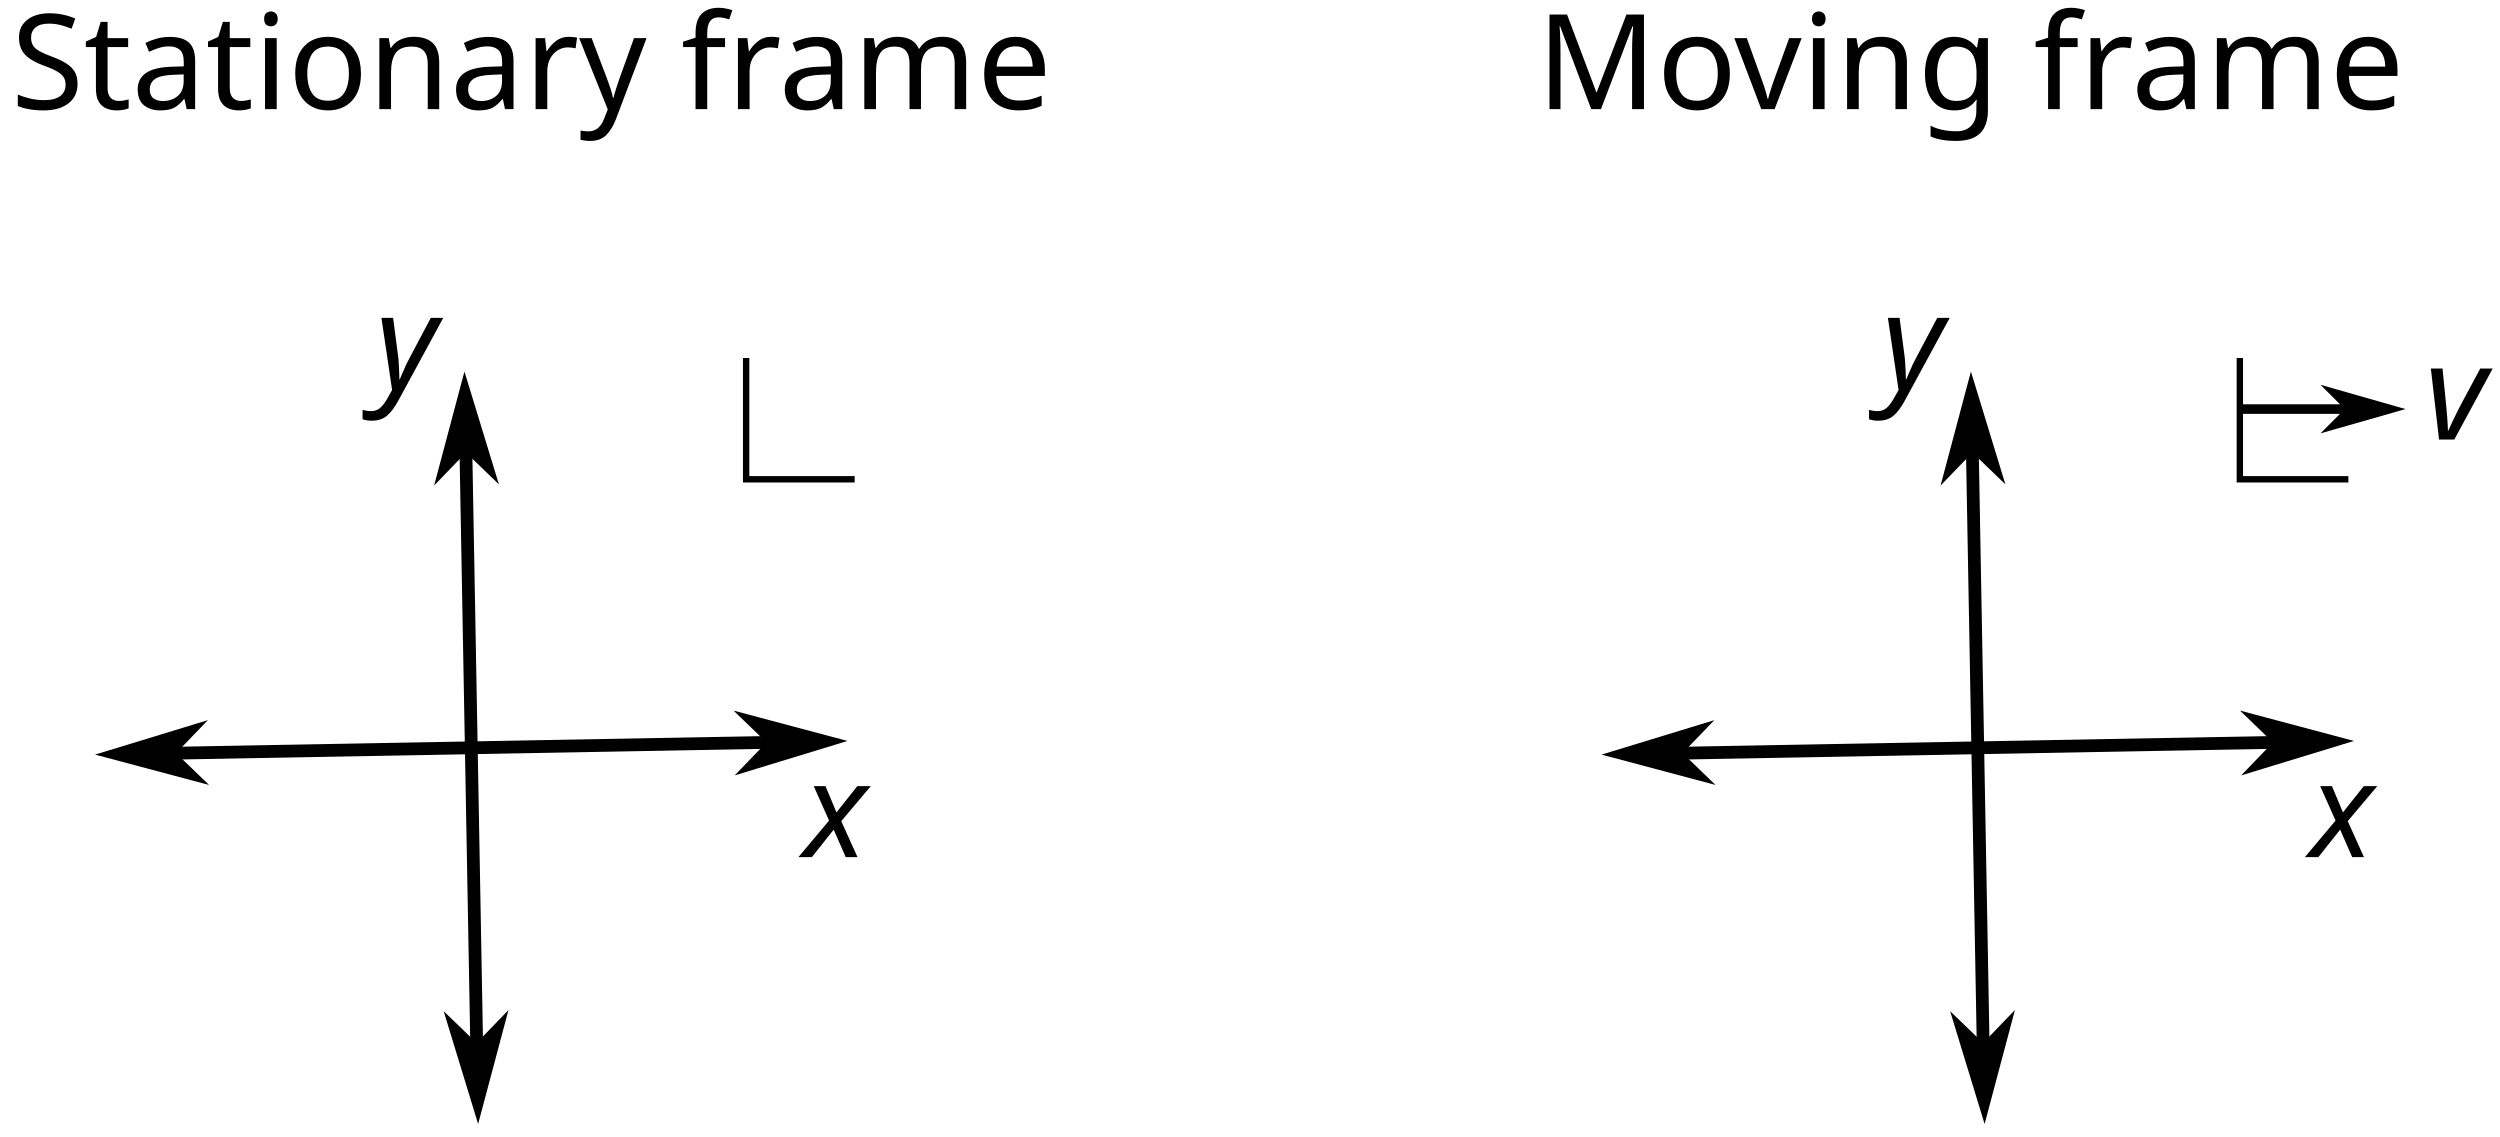
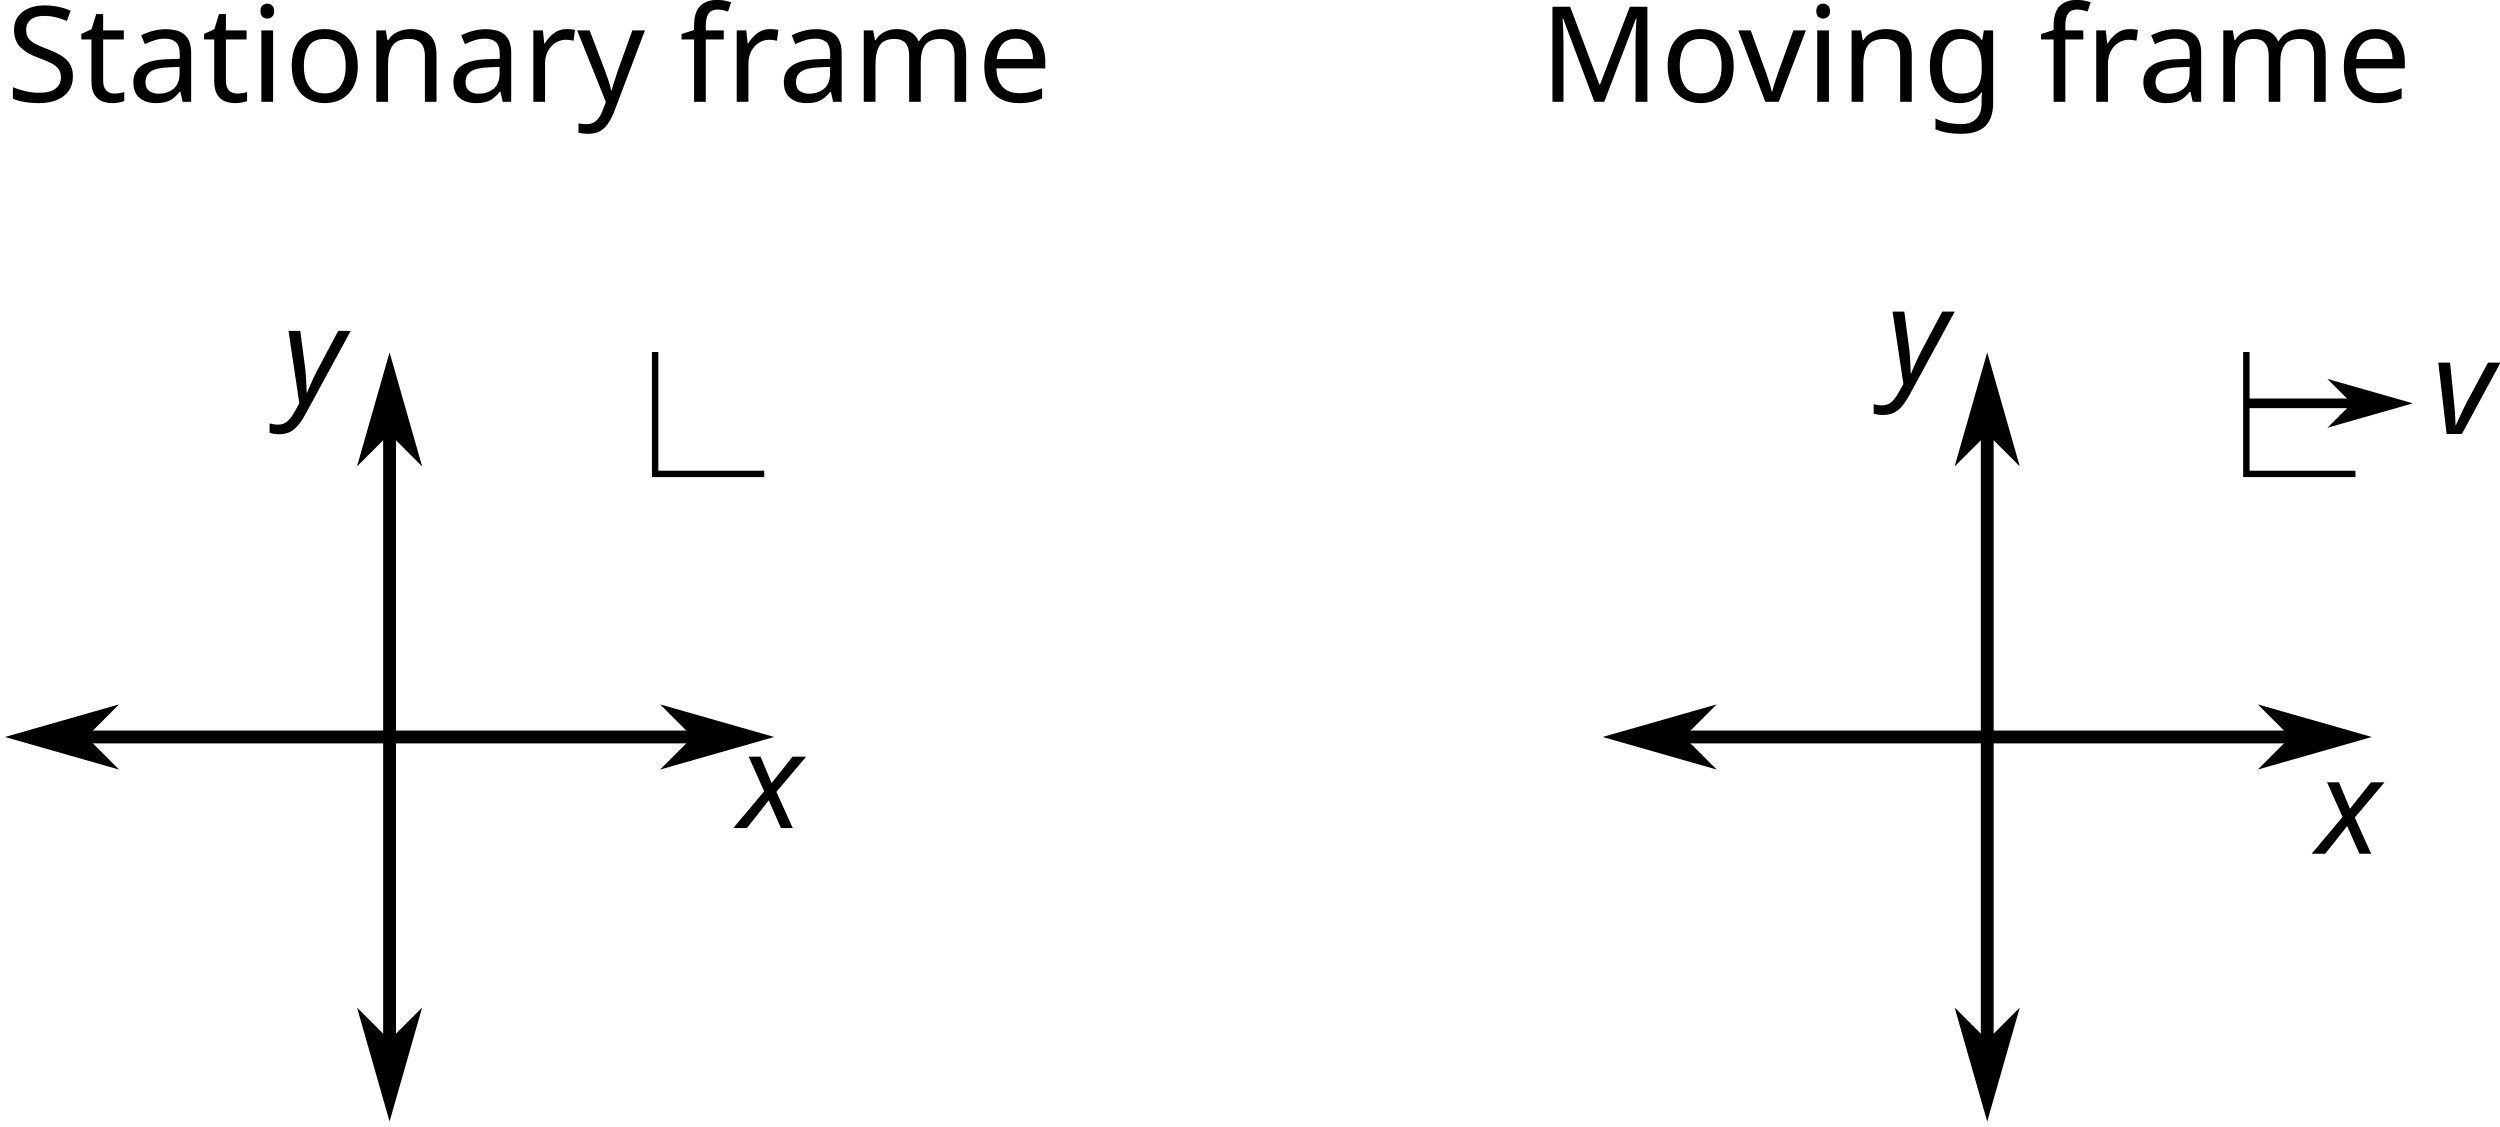
- <svg xmlns="http://www.w3.org/2000/svg" version="1.0" width="391.644" height="178.085" id="svg35">
+ <svg xmlns="http://www.w3.org/2000/svg" version="1.0" width="1004.085" height="452.461" id="svg35">
  <defs id="defs3">
    <marker style="overflow:visible" id="marker1406" refX="0" refY="0" orient="auto">
      <path transform="matrix(-0.4,0,0,-0.4,-4,0)" style="fill:#000000;fill-opacity:1;fill-rule:evenodd;stroke:#000000;stroke-width:1pt;stroke-opacity:1" d="M 0,0 5,-5 -12.5,0 5,5 Z" id="path1404" />
    </marker>
    <marker style="overflow:visible" id="marker1395" refX="0" refY="0" orient="auto">
      <path transform="matrix(-0.4,0,0,-0.4,-4,0)" style="fill:#000000;fill-opacity:1;fill-rule:evenodd;stroke:#000000;stroke-width:1pt;stroke-opacity:1" d="M 0,0 5,-5 -12.5,0 5,5 Z" id="path1393" />
    </marker>
    <marker orient="auto" refY="0" refX="0" id="Arrow1Mstart" style="overflow:visible">
      <path id="path922" d="M 0,0 5,-5 -12.5,0 5,5 Z" style="fill:#000000;fill-opacity:1;fill-rule:evenodd;stroke:#000000;stroke-width:1pt;stroke-opacity:1" transform="matrix(0.4,0,0,0.4,4,0)" />
    </marker>
    <marker orient="auto" refY="0" refX="0" id="Arrow1Mend" style="overflow:visible">
      <path id="path925" d="M 0,0 5,-5 -12.5,0 5,5 Z" style="fill:#000000;fill-opacity:1;fill-rule:evenodd;stroke:#000000;stroke-width:1pt;stroke-opacity:1" transform="matrix(-0.4,0,0,-0.4,-4,0)" />
    </marker>
    <pattern id="EMFhbasepattern" patternUnits="userSpaceOnUse" width="6" height="6" x="0" y="0" />
    <marker orient="auto" refY="0" refX="0" id="Arrow1Mstart-0" style="overflow:visible">
      <path id="path922-2" d="M 0,0 5,-5 -12.5,0 5,5 Z" style="fill:#000000;fill-opacity:1;fill-rule:evenodd;stroke:#000000;stroke-width:1pt;stroke-opacity:1" transform="matrix(0.4,0,0,0.4,4,0)" />
    </marker>
-     <marker orient="auto" refY="0" refX="0" id="Arrow1Mend-7" style="overflow:visible">
-       <path id="path925-8" d="M 0,0 5,-5 -12.5,0 5,5 Z" style="fill:#000000;fill-opacity:1;fill-rule:evenodd;stroke:#000000;stroke-width:1pt;stroke-opacity:1" transform="matrix(-0.4,0,0,-0.4,-4,0)" />
-     </marker>
    <marker orient="auto" refY="0" refX="0" id="Arrow1Mstart-0-3" style="overflow:visible">
      <path id="path922-2-5" d="M 0,0 5,-5 -12.5,0 5,5 Z" style="fill:#000000;fill-opacity:1;fill-rule:evenodd;stroke:#000000;stroke-width:1pt;stroke-opacity:1" transform="matrix(0.4,0,0,0.4,4,0)" />
    </marker>
    <marker orient="auto" refY="0" refX="0" id="Arrow1Mstart-5" style="overflow:visible">
      <path id="path922-6" d="M 0,0 5,-5 -12.5,0 5,5 Z" style="fill:#000000;fill-opacity:1;fill-rule:evenodd;stroke:#000000;stroke-width:1pt;stroke-opacity:1" transform="matrix(0.4,0,0,0.4,4,0)" />
    </marker>
    <marker orient="auto" refY="0" refX="0" id="Arrow1Mend-9" style="overflow:visible">
      <path id="path925-4" d="M 0,0 5,-5 -12.5,0 5,5 Z" style="fill:#000000;fill-opacity:1;fill-rule:evenodd;stroke:#000000;stroke-width:1pt;stroke-opacity:1" transform="matrix(-0.4,0,0,-0.4,-4,0)" />
    </marker>
    <marker orient="auto" refY="0" refX="0" id="Arrow1Mstart-0-1" style="overflow:visible">
      <path id="path922-2-1" d="M 0,0 5,-5 -12.5,0 5,5 Z" style="fill:#000000;fill-opacity:1;fill-rule:evenodd;stroke:#000000;stroke-width:1pt;stroke-opacity:1" transform="matrix(0.4,0,0,0.4,4,0)" />
    </marker>
-     <marker orient="auto" refY="0" refX="0" id="Arrow1Mend-7-2" style="overflow:visible">
-       <path id="path925-8-3" d="M 0,0 5,-5 -12.5,0 5,5 Z" style="fill:#000000;fill-opacity:1;fill-rule:evenodd;stroke:#000000;stroke-width:1pt;stroke-opacity:1" transform="matrix(-0.4,0,0,-0.4,-4,0)" />
-     </marker>
    <marker orient="auto" refY="0" refX="0" id="Arrow1Mstart-00" style="overflow:visible">
      <path id="path922-3" d="M 0,0 5,-5 -12.5,0 5,5 Z" style="fill:#000000;fill-opacity:1;fill-rule:evenodd;stroke:#000000;stroke-width:1pt;stroke-opacity:1" transform="matrix(0.4,0,0,0.4,4,0)" />
    </marker>
    <marker orient="auto" refY="0" refX="0" id="Arrow1Mend-2" style="overflow:visible">
      <path id="path925-1" d="M 0,0 5,-5 -12.5,0 5,5 Z" style="fill:#000000;fill-opacity:1;fill-rule:evenodd;stroke:#000000;stroke-width:1pt;stroke-opacity:1" transform="matrix(-0.4,0,0,-0.4,-4,0)" />
    </marker>
+     <marker orient="auto" refY="0" refX="0" id="marker1189" style="overflow:visible">
+       <path id="path932" d="M 0,0 5,-5 -12.5,0 5,5 Z" style="fill:#000000;fill-opacity:1;fill-rule:evenodd;stroke:#000000;stroke-width:1pt;stroke-opacity:1" transform="matrix(0.4,0,0,0.4,4,0)" />
+     </marker>
+     <marker style="overflow:visible" id="marker1395-86" refX="0" refY="0" orient="auto">
+       <path transform="matrix(-0.4,0,0,-0.4,-4,0)" style="fill:#000000;fill-opacity:1;fill-rule:evenodd;stroke:#000000;stroke-width:1pt;stroke-opacity:1" d="M 0,0 5,-5 -12.5,0 5,5 Z" id="path1393-4" />
+     </marker>
+     <marker orient="auto" refY="0" refX="0" id="marker1189-4" style="overflow:visible">
+       <path id="path932-7" d="M 0,0 5,-5 -12.5,0 5,5 Z" style="fill:#000000;fill-opacity:1;fill-rule:evenodd;stroke:#000000;stroke-width:1pt;stroke-opacity:1" transform="matrix(0.4,0,0,0.4,4,0)" />
+     </marker>
+     <marker style="overflow:visible" id="marker1395-8" refX="0" refY="0" orient="auto">
+       <path transform="matrix(-0.4,0,0,-0.4,-4,0)" style="fill:#000000;fill-opacity:1;fill-rule:evenodd;stroke:#000000;stroke-width:1pt;stroke-opacity:1" d="M 0,0 5,-5 -12.5,0 5,5 Z" id="path1393-3" />
+     </marker>
+     <marker orient="auto" refY="0" refX="0" id="marker1189-0" style="overflow:visible">
+       <path id="path932-8" d="M 0,0 5,-5 -12.5,0 5,5 Z" style="fill:#000000;fill-opacity:1;fill-rule:evenodd;stroke:#000000;stroke-width:1pt;stroke-opacity:1" transform="matrix(0.4,0,0,0.4,4,0)" />
+     </marker>
+     <marker style="overflow:visible" id="marker1395-1" refX="0" refY="0" orient="auto">
+       <path transform="matrix(-0.4,0,0,-0.4,-4,0)" style="fill:#000000;fill-opacity:1;fill-rule:evenodd;stroke:#000000;stroke-width:1pt;stroke-opacity:1" d="M 0,0 5,-5 -12.5,0 5,5 Z" id="path1393-9" />
+     </marker>
+     <marker orient="auto" refY="0" refX="0" id="marker1189-4-2" style="overflow:visible">
+       <path id="path932-7-8" d="M 0,0 5,-5 -12.5,0 5,5 Z" style="fill:#000000;fill-opacity:1;fill-rule:evenodd;stroke:#000000;stroke-width:1pt;stroke-opacity:1" transform="matrix(0.4,0,0,0.4,4,0)" />
+     </marker>
+     <marker style="overflow:visible" id="marker1395-8-9" refX="0" refY="0" orient="auto">
+       <path transform="matrix(-0.4,0,0,-0.4,-4,0)" style="fill:#000000;fill-opacity:1;fill-rule:evenodd;stroke:#000000;stroke-width:1pt;stroke-opacity:1" d="M 0,0 5,-5 -12.5,0 5,5 Z" id="path1393-3-0" />
+     </marker>
  </defs>
-   <path style="fill:none;stroke:#000000;stroke-width:2;stroke-linecap:butt;stroke-linejoin:miter;stroke-miterlimit:4;stroke-dasharray:none;stroke-opacity:1;marker-start:url(#Arrow1Mstart);marker-end:url(#Arrow1Mend)" d="m 72.831,62.144 2,110" id="path914" />
-   <path style="fill:none;stroke:#000000;stroke-width:2;stroke-linecap:butt;stroke-linejoin:miter;stroke-miterlimit:4;stroke-dasharray:none;stroke-opacity:1;marker-start:url(#Arrow1Mstart-0);marker-end:url(#Arrow1Mend-7)" d="m 128.831,116.144 -110,2" id="path914-2" />
-   <text xml:space="preserve" style="font-size:20.757px;line-height:1.25;font-family:'Book Antiqua';-inkscape-font-specification:'Book Antiqua';letter-spacing:0px;word-spacing:0px;stroke-width:1.112" x="125.834" y="134.284" id="text833-4-5-5">
-     <tspan id="tspan831-9-2-9" x="125.834" y="134.284" style="font-style:italic;stroke-width:1.112">x</tspan>
+   <text xml:space="preserve" style="font-size:53.491px;line-height:1.25;font-family:'Book Antiqua';-inkscape-font-specification:'Book Antiqua';letter-spacing:0px;word-spacing:0px;stroke-width:2.866" x="296.485" y="332.586" id="text833-4-5-5">
+     <tspan id="tspan831-9-2-9" x="296.485" y="332.586" style="font-style:italic;stroke-width:2.866">x</tspan>
  </text>
-   <text xml:space="preserve" style="font-size:20.757px;line-height:1.25;font-family:'Book Antiqua';-inkscape-font-specification:'Book Antiqua';letter-spacing:0px;word-spacing:0px;stroke-width:1.112" x="58.753" y="60.918" id="text833-4-5-5-7">
-     <tspan id="tspan831-9-2-9-0" x="58.753" y="60.918" style="font-style:italic;stroke-width:1.112">y</tspan>
+   <text xml:space="preserve" style="font-size:53.491px;line-height:1.25;font-family:'Book Antiqua';-inkscape-font-specification:'Book Antiqua';letter-spacing:0px;word-spacing:0px;stroke-width:2.866" x="113.311" y="161.561" id="text833-4-5-5-7">
+     <tspan id="tspan831-9-2-9-0" x="113.311" y="161.561" style="font-style:italic;stroke-width:2.866">y</tspan>
  </text>
-   <path style="fill:none;stroke:#000000;stroke-width:2;stroke-linecap:butt;stroke-linejoin:miter;stroke-miterlimit:4;stroke-dasharray:none;stroke-opacity:1;marker-start:url(#Arrow1Mstart-00);marker-end:url(#Arrow1Mend-2)" d="m 308.831,62.144 2,110" id="path914-4" />
-   <path style="fill:none;stroke:#000000;stroke-width:2;stroke-linecap:butt;stroke-linejoin:miter;stroke-miterlimit:4;stroke-dasharray:none;stroke-opacity:1;marker-start:url(#Arrow1Mstart-0-1);marker-end:url(#Arrow1Mend-7-2)" d="m 364.831,116.144 -110,2" id="path914-2-8" />
-   <text xml:space="preserve" style="font-size:20.757px;line-height:1.25;font-family:'Book Antiqua';-inkscape-font-specification:'Book Antiqua';letter-spacing:0px;word-spacing:0px;stroke-width:1.112" x="361.834" y="134.284" id="text833-4-5-5-5">
-     <tspan id="tspan831-9-2-9-03" x="361.834" y="134.284" style="font-style:italic;stroke-width:1.112">x</tspan>
+   <text xml:space="preserve" style="font-size:53.491px;line-height:1.25;font-family:'Book Antiqua';-inkscape-font-specification:'Book Antiqua';letter-spacing:0px;word-spacing:0px;stroke-width:2.866" x="930.42" y="342.893" id="text833-4-5-5-5">
+     <tspan id="tspan831-9-2-9-03" x="930.42" y="342.893" style="font-style:italic;stroke-width:2.866">x</tspan>
  </text>
-   <text xml:space="preserve" style="font-size:20.757px;line-height:1.25;font-family:'Book Antiqua';-inkscape-font-specification:'Book Antiqua';letter-spacing:0px;word-spacing:0px;stroke-width:1.112" x="294.753" y="60.918" id="text833-4-5-5-7-8">
-     <tspan id="tspan831-9-2-9-0-1" x="294.753" y="60.918" style="font-style:italic;stroke-width:1.112">y</tspan>
+   <text xml:space="preserve" style="font-size:53.491px;line-height:1.25;font-family:'Book Antiqua';-inkscape-font-specification:'Book Antiqua';letter-spacing:0px;word-spacing:0px;stroke-width:2.866" x="757.555" y="153.83" id="text833-4-5-5-7-8">
+     <tspan id="tspan831-9-2-9-0-1" x="757.555" y="153.83" style="font-style:italic;stroke-width:2.866">y</tspan>
  </text>
-   <text xml:space="preserve" style="font-size:20.757px;line-height:1.25;font-family:'Book Antiqua';-inkscape-font-specification:'Book Antiqua';letter-spacing:0px;word-spacing:0px;stroke-width:1.112" x="1.726" y="17.092" id="text833-4-5-5-7-4">
-     <tspan id="tspan831-9-2-9-0-9" x="1.726" y="17.092" style="font-style:normal;stroke-width:1.112">Stationary frame</tspan>
+   <text xml:space="preserve" style="font-size:53.491px;line-height:1.25;font-family:'Book Antiqua';-inkscape-font-specification:'Book Antiqua';letter-spacing:0px;word-spacing:0px;stroke-width:2.866" x="2.432" y="40.891" id="text833-4-5-5-7-4">
+     <tspan id="tspan831-9-2-9-0-9" x="2.432" y="40.891" style="font-style:normal;stroke-width:2.866">Stationary frame</tspan>
  </text>
-   <text xml:space="preserve" style="font-size:20.757px;line-height:1.25;font-family:'Book Antiqua';-inkscape-font-specification:'Book Antiqua';letter-spacing:0px;word-spacing:0px;stroke-width:1.112" x="240.726" y="17.092" id="text833-4-5-5-7-4-0">
-     <tspan id="tspan831-9-2-9-0-9-4" x="240.726" y="17.092" style="font-style:normal;stroke-width:1.112">Moving frame</tspan>
+   <text xml:space="preserve" style="font-size:53.491px;line-height:1.25;font-family:'Book Antiqua';-inkscape-font-specification:'Book Antiqua';letter-spacing:0px;word-spacing:0px;stroke-width:2.866" x="618.329" y="40.891" id="text833-4-5-5-7-4-0">
+     <tspan id="tspan831-9-2-9-0-9-4" x="618.329" y="40.891" style="font-style:normal;stroke-width:2.866">Moving frame</tspan>
  </text>
-   <path style="fill:none;stroke:#000000;stroke-width:1px;stroke-linecap:butt;stroke-linejoin:miter;stroke-opacity:1" d="m 350.89,56.085 v 19 h 17" id="path1394" />
-   <path style="fill:none;stroke:#000000;stroke-width:1.5;stroke-linecap:butt;stroke-linejoin:miter;stroke-miterlimit:4;stroke-dasharray:none;stroke-opacity:1;marker-end:url(#marker1406)" d="m 350.89,64.085 h 23" id="path1396" />
-   <path style="fill:none;stroke:#000000;stroke-width:1px;stroke-linecap:butt;stroke-linejoin:miter;stroke-opacity:1" d="m 116.89,56.085 v 19 h 17" id="path1394-1" />
-   <text xml:space="preserve" style="font-size:20.757px;line-height:1.25;font-family:'Book Antiqua';-inkscape-font-specification:'Book Antiqua';letter-spacing:0px;word-spacing:0px;stroke-width:1.112" x="379.812" y="68.859" id="text833-4-5-5-5-4">
-     <tspan id="tspan831-9-2-9-03-3" x="379.812" y="68.859" style="font-style:italic;stroke-width:1.112">v</tspan>
+   <path style="fill:none;stroke:#000000;stroke-width:2.577px;stroke-linecap:butt;stroke-linejoin:miter;stroke-opacity:1" d="m 902.218,141.375 v 48.962 h 43.809" id="path1394" />
+   <path style="fill:none;stroke:#000000;stroke-width:3.865;stroke-linecap:butt;stroke-linejoin:miter;stroke-miterlimit:4;stroke-dasharray:none;stroke-opacity:1;marker-end:url(#marker1406)" d="m 902.218,161.991 h 59.27" id="path1396" />
+   <path style="fill:none;stroke:#000000;stroke-width:2.577px;stroke-linecap:butt;stroke-linejoin:miter;stroke-opacity:1" d="m 263.129,141.375 v 48.962 h 43.809" id="path1394-1" />
+   <text xml:space="preserve" style="font-size:53.491px;line-height:1.25;font-family:'Book Antiqua';-inkscape-font-specification:'Book Antiqua';letter-spacing:0px;word-spacing:0px;stroke-width:2.866" x="976.75" y="174.293" id="text833-4-5-5-5-4">
+     <tspan id="tspan831-9-2-9-03-3" x="976.75" y="174.293" style="font-style:italic;stroke-width:2.866">v</tspan>
  </text>
+   <path style="fill:none;stroke:#000000;stroke-width:5.154;stroke-linecap:butt;stroke-linejoin:miter;stroke-miterlimit:4;stroke-dasharray:none;stroke-opacity:1;marker-start:url(#marker1189);marker-end:url(#marker1395-86)" d="M 12.157,295.993 H 300.778" id="path912" />
+   <path style="fill:none;stroke:#000000;stroke-width:5.154;stroke-linecap:butt;stroke-linejoin:miter;stroke-miterlimit:4;stroke-dasharray:none;stroke-opacity:1;marker-start:url(#marker1189-4);marker-end:url(#marker1395-8)" d="M 156.467,151.683 V 440.304" id="path912-7" />
+   <path style="fill:none;stroke:#000000;stroke-width:5.154;stroke-linecap:butt;stroke-linejoin:miter;stroke-miterlimit:4;stroke-dasharray:none;stroke-opacity:1;marker-start:url(#marker1189-0);marker-end:url(#marker1395-1)" d="M 653.823,295.993 H 942.444" id="path912-0" />
+   <path style="fill:none;stroke:#000000;stroke-width:5.154;stroke-linecap:butt;stroke-linejoin:miter;stroke-miterlimit:4;stroke-dasharray:none;stroke-opacity:1;marker-start:url(#marker1189-4-2);marker-end:url(#marker1395-8-9)" d="M 798.134,151.683 V 440.304" id="path912-7-2" />
</svg>
